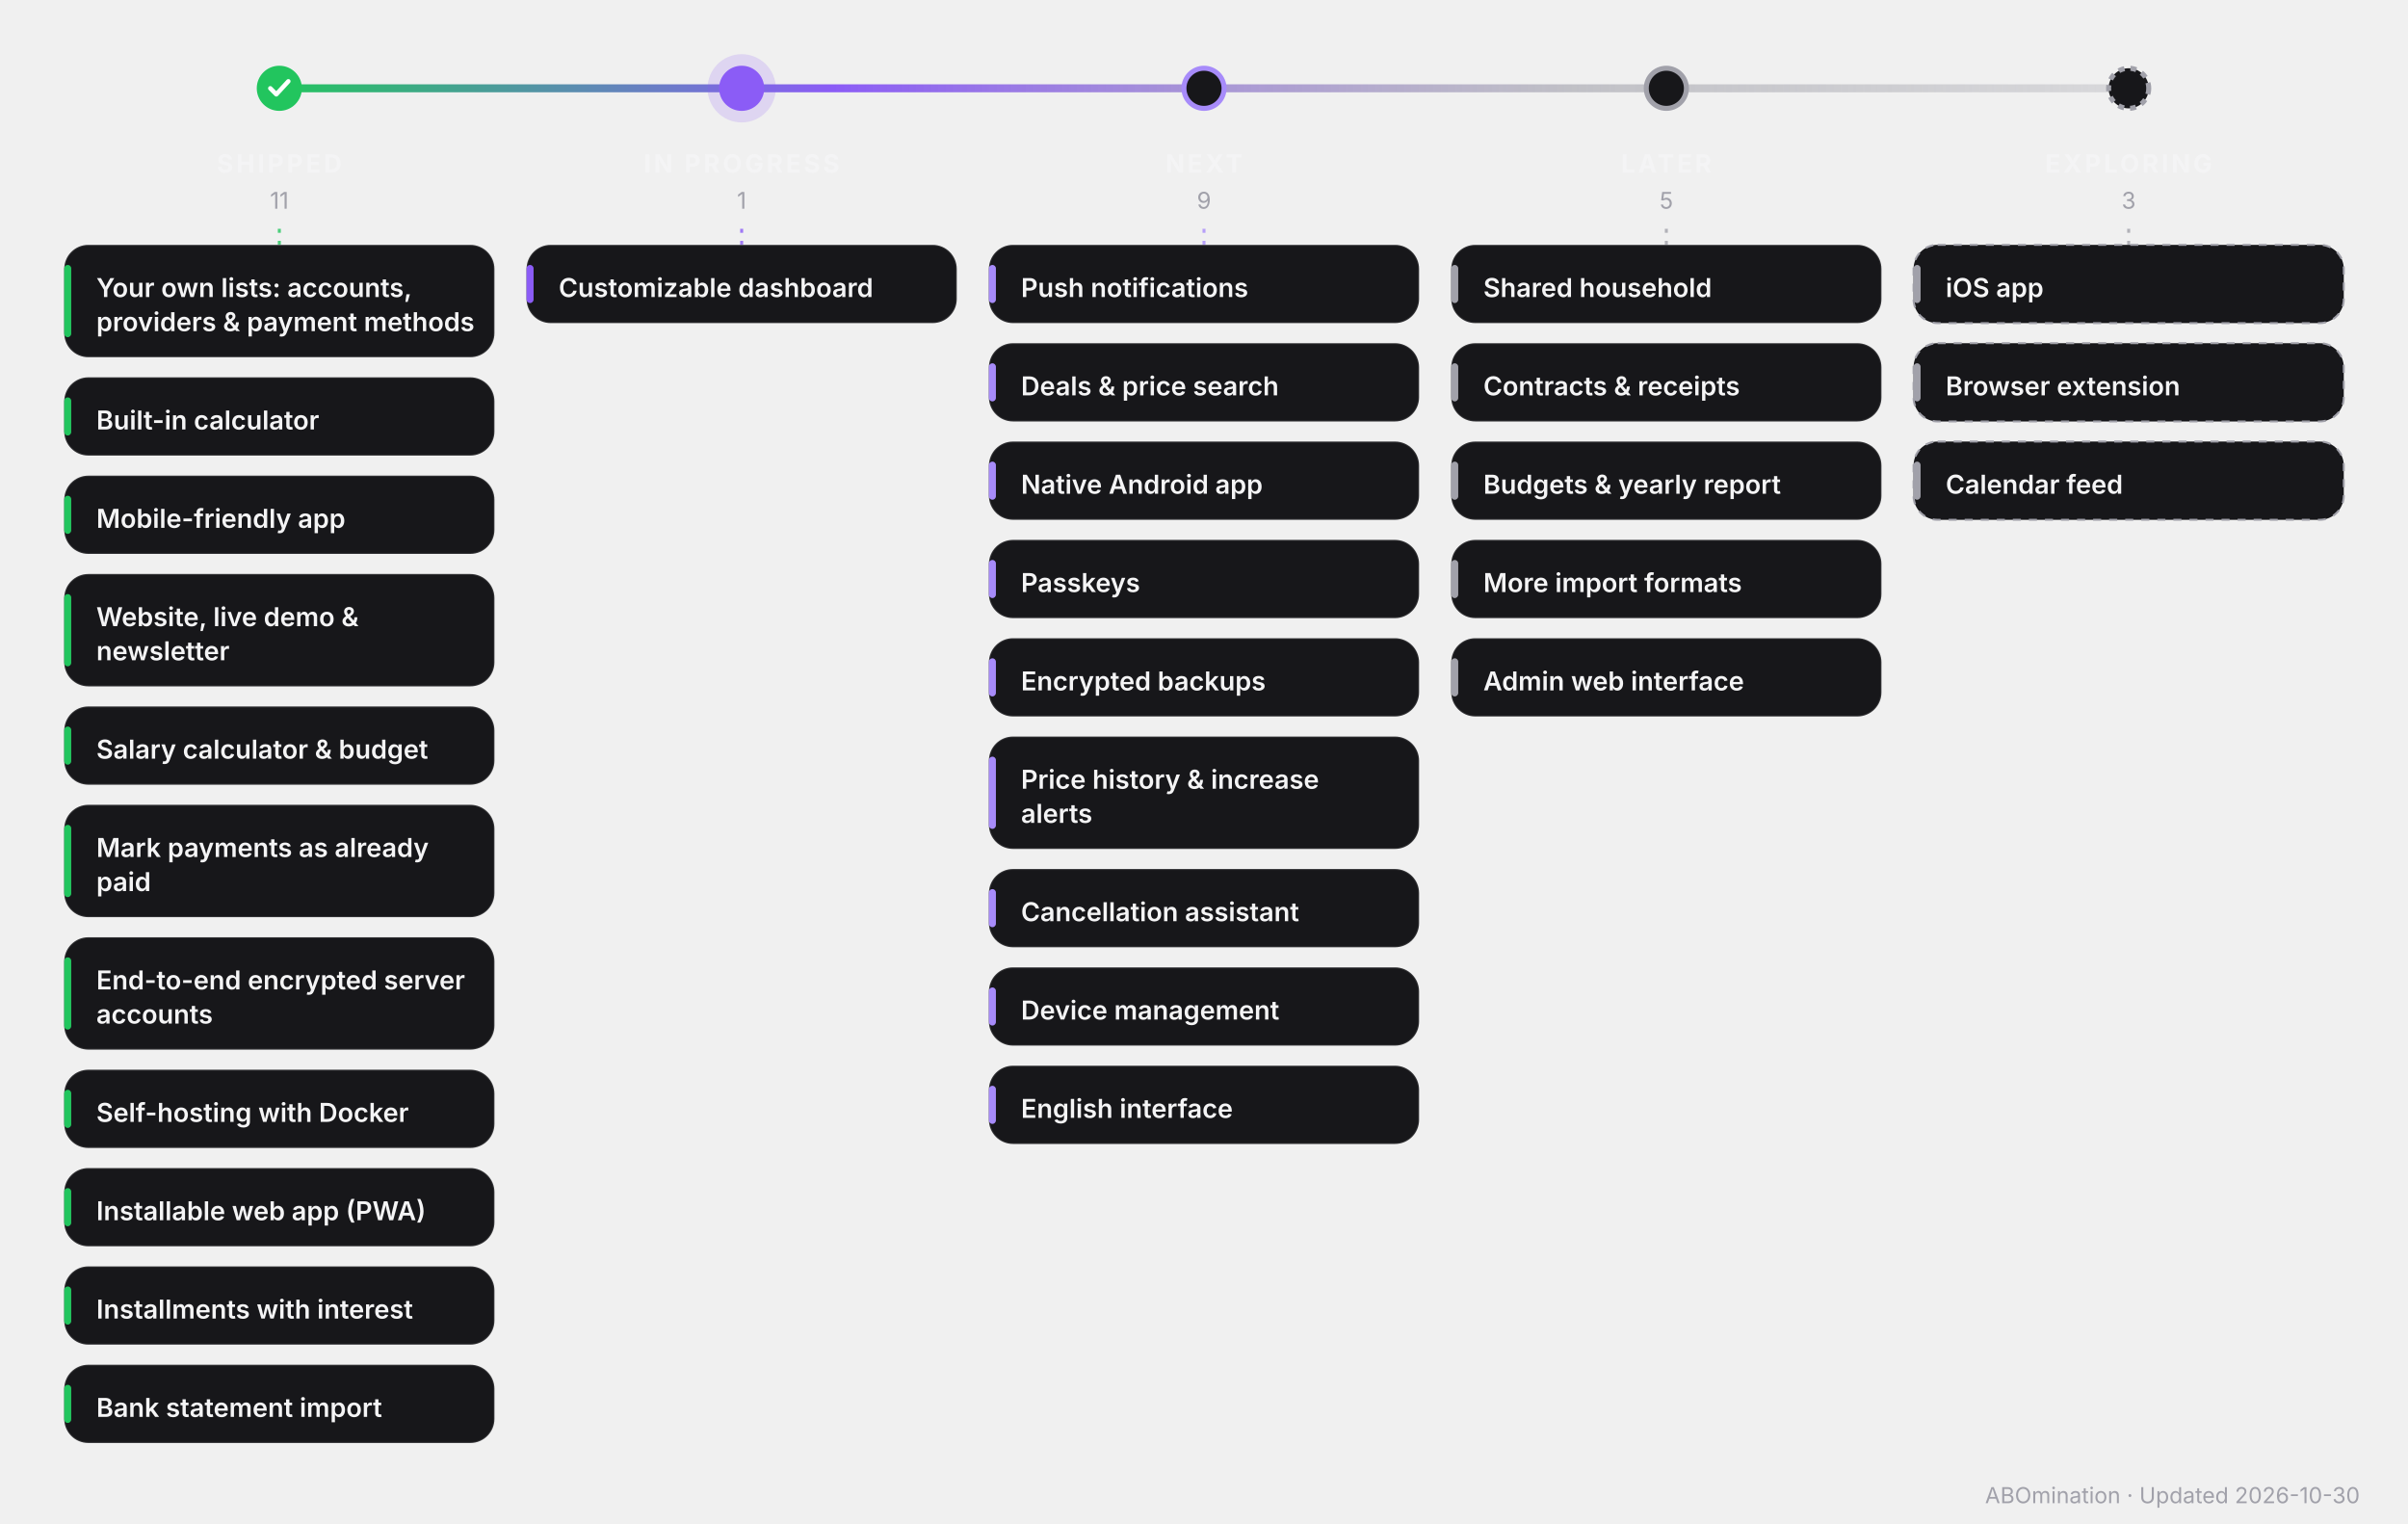
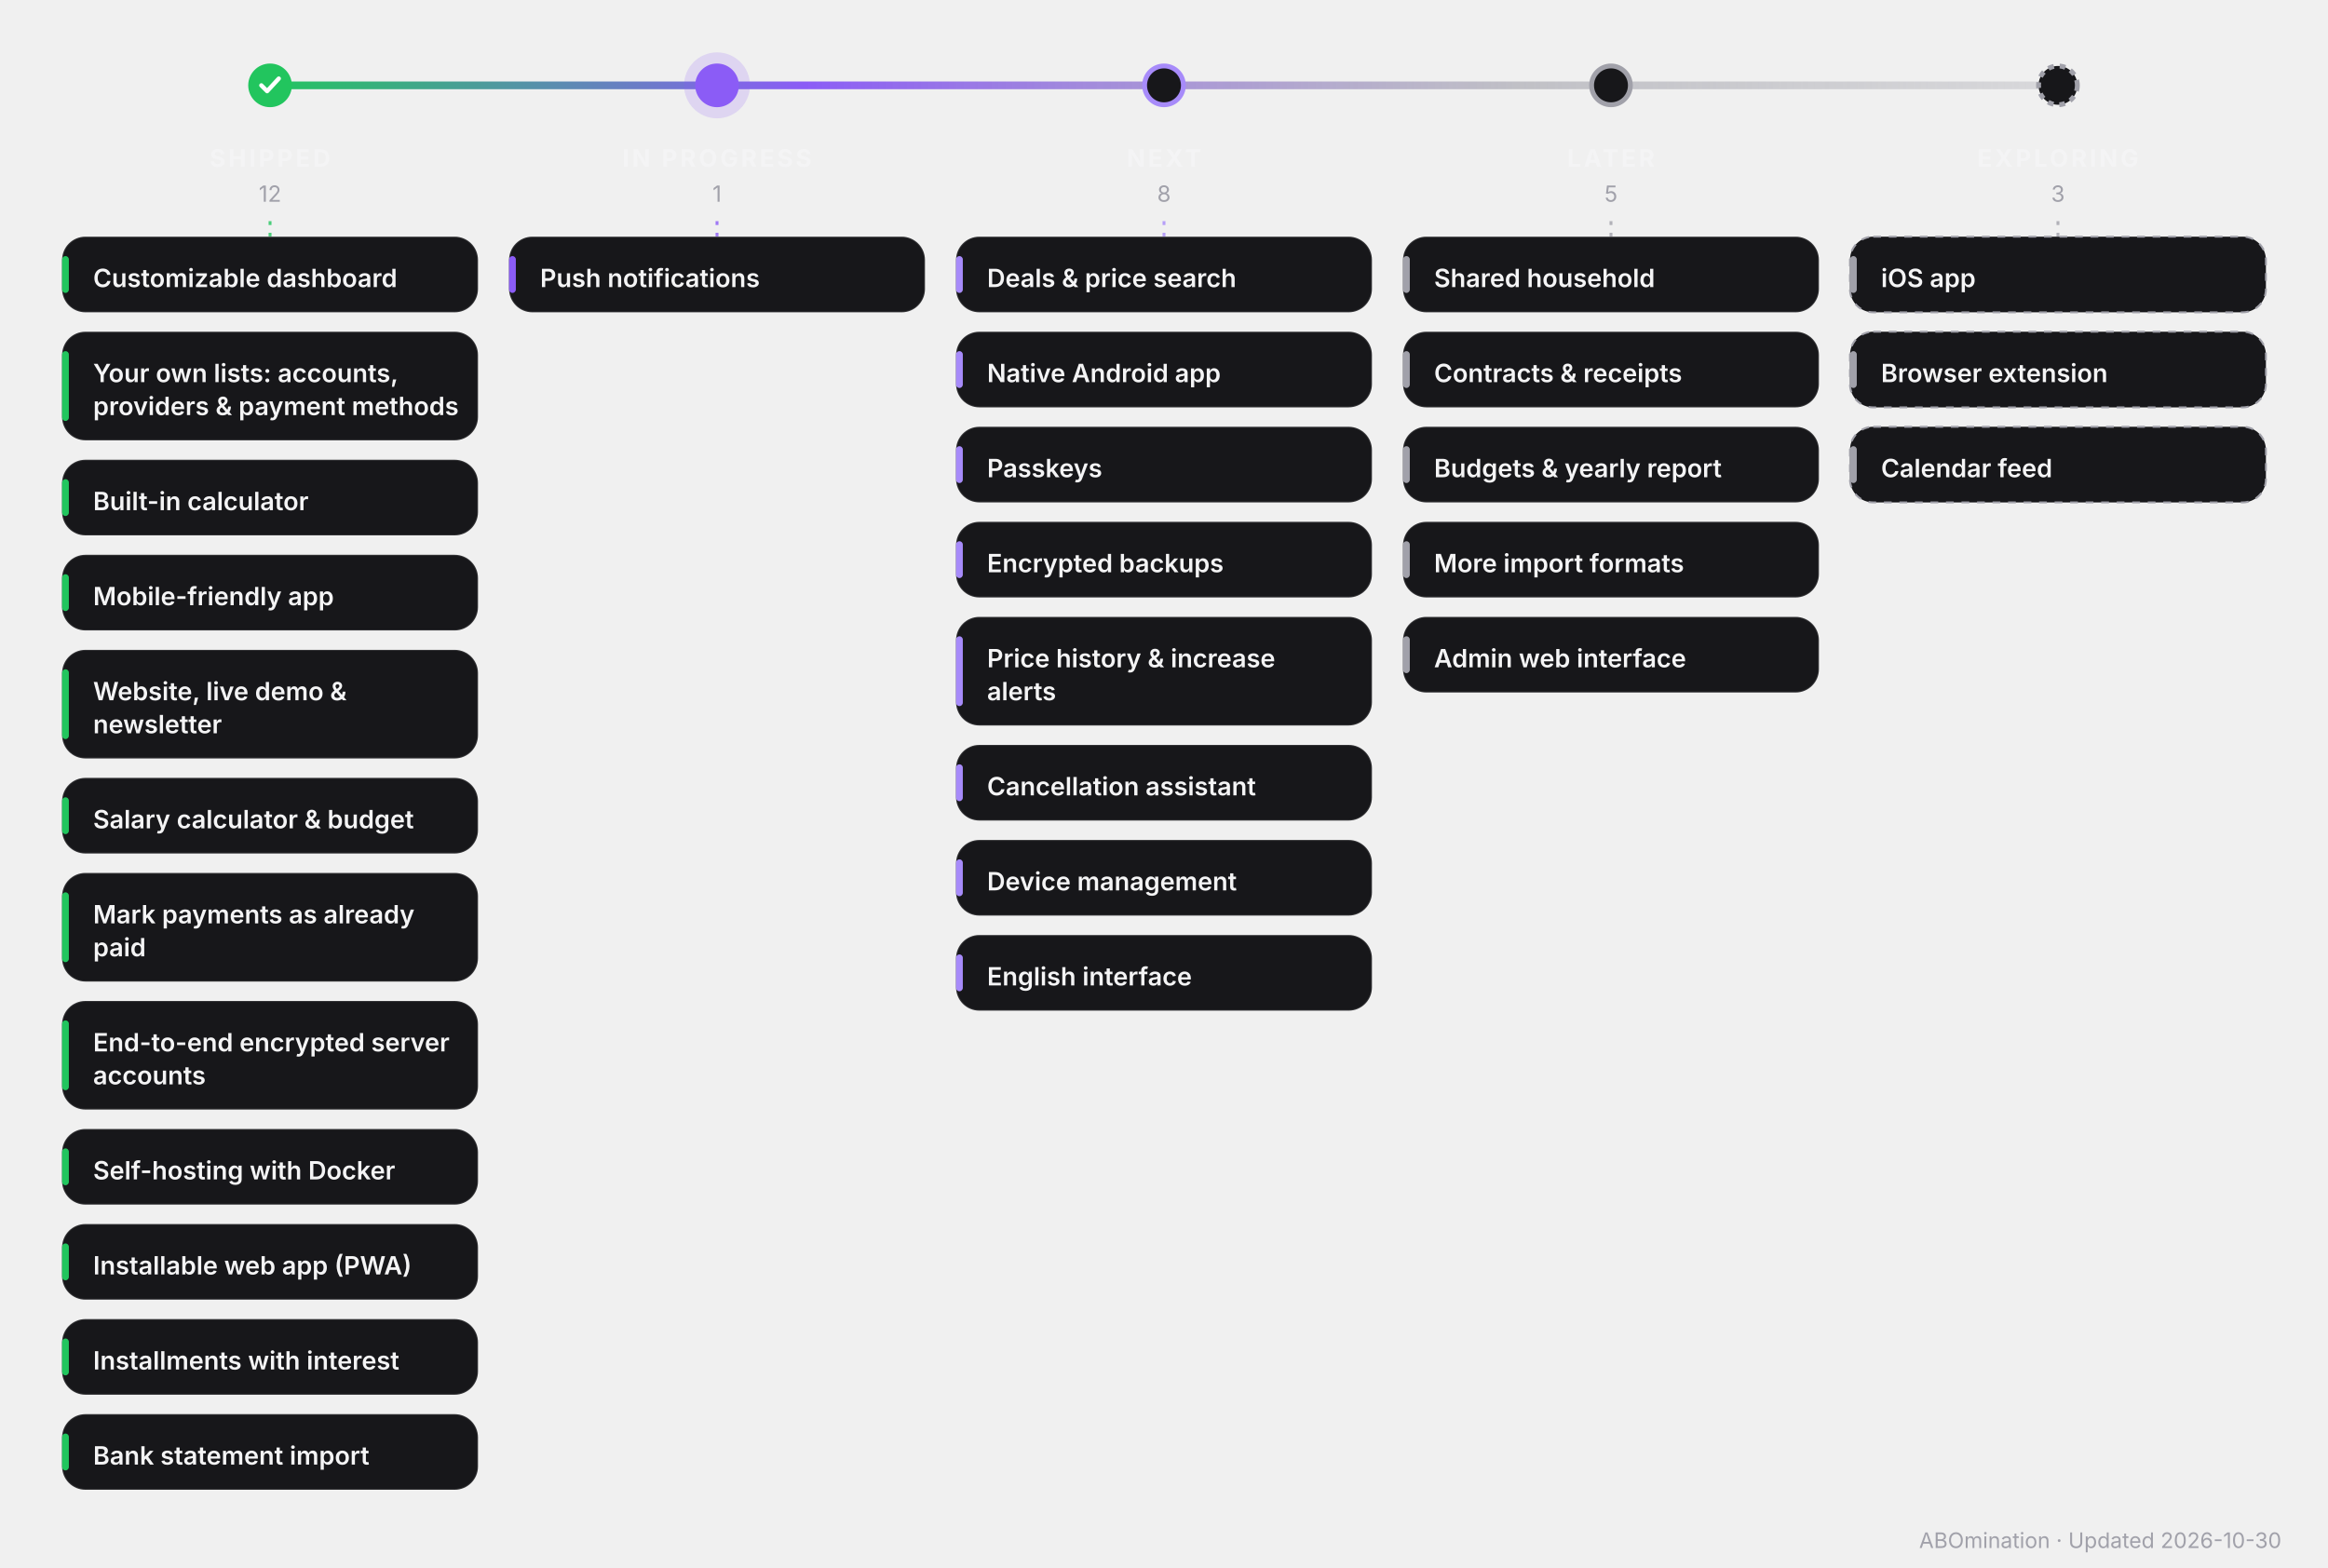
- <svg xmlns="http://www.w3.org/2000/svg" width="1200" height="759" viewBox="0 0 1200 759" role="img" aria-label="Roadmap overview">
+ <svg xmlns="http://www.w3.org/2000/svg" width="1200" height="808" viewBox="0 0 1200 808" role="img" aria-label="Roadmap overview">
  <defs>
    <linearGradient id="track" x1="0" x2="1">
      <stop offset="0" stop-color="#22c55e" />
      <stop offset="0.3" stop-color="#8b5cf6" />
      <stop offset="0.7" stop-color="#a1a1aa" stop-opacity="0.6" />
      <stop offset="1" stop-color="#a1a1aa" stop-opacity="0.3" />
    </linearGradient>
  </defs>
  <rect x="139.2" y="42" width="921.6" height="4" rx="2" fill="url(#track)" />
  <circle cx="139.2" cy="44" r="10" fill="#22c55e" stroke="#22c55e" stroke-width="2.5" />
  <path d="M134.7 44 l3 3 l6 -6.5" fill="none" stroke="#fff" stroke-width="2.2" stroke-linecap="round" stroke-linejoin="round" />
  <text x="139.2" y="86" text-anchor="middle" font-family="Inter, 'Segoe UI', system-ui, -apple-system, Helvetica, Arial, sans-serif" font-size="12.5" font-weight="700" letter-spacing="1.4" fill="#f4f4f5">SHIPPED</text>
-   <text x="139.2" y="104" text-anchor="middle" font-family="Inter, 'Segoe UI', system-ui, -apple-system, Helvetica, Arial, sans-serif" font-size="11.5" fill="#a1a1aa">11</text>
+   <text x="139.2" y="104" text-anchor="middle" font-family="Inter, 'Segoe UI', system-ui, -apple-system, Helvetica, Arial, sans-serif" font-size="11.5" fill="#a1a1aa">12</text>
  <line x1="139.2" y1="114" x2="139.2" y2="122" stroke="#22c55e" stroke-width="1.5" stroke-dasharray="2 4" stroke-opacity="0.8" />
  <g>
-     <rect x="32" y="122" width="214.4" height="56" rx="12" fill="#17171a" stroke="rgba(244,244,245,0.12)" />
-     <rect x="32" y="132" width="3.5" height="36" rx="1.75" fill="#22c55e" />
-     <text x="48" y="148" font-family="Inter, 'Segoe UI', system-ui, -apple-system, Helvetica, Arial, sans-serif" font-size="13" font-weight="600" fill="#f4f4f5">Your own lists: accounts,</text>
-     <text x="48" y="165" font-family="Inter, 'Segoe UI', system-ui, -apple-system, Helvetica, Arial, sans-serif" font-size="13" font-weight="600" fill="#f4f4f5">providers &amp; payment methods</text>
+     <rect x="32" y="122" width="214.4" height="39" rx="12" fill="#17171a" stroke="rgba(244,244,245,0.12)" />
+     <rect x="32" y="132" width="3.5" height="19" rx="1.75" fill="#22c55e" />
+     <text x="48" y="148" font-family="Inter, 'Segoe UI', system-ui, -apple-system, Helvetica, Arial, sans-serif" font-size="13" font-weight="600" fill="#f4f4f5">Customizable dashboard</text>
  </g>
  <g>
-     <rect x="32" y="188" width="214.4" height="39" rx="12" fill="#17171a" stroke="rgba(244,244,245,0.12)" />
-     <rect x="32" y="198" width="3.5" height="19" rx="1.75" fill="#22c55e" />
-     <text x="48" y="214" font-family="Inter, 'Segoe UI', system-ui, -apple-system, Helvetica, Arial, sans-serif" font-size="13" font-weight="600" fill="#f4f4f5">Built-in calculator</text>
+     <rect x="32" y="171" width="214.4" height="56" rx="12" fill="#17171a" stroke="rgba(244,244,245,0.12)" />
+     <rect x="32" y="181" width="3.5" height="36" rx="1.75" fill="#22c55e" />
+     <text x="48" y="197" font-family="Inter, 'Segoe UI', system-ui, -apple-system, Helvetica, Arial, sans-serif" font-size="13" font-weight="600" fill="#f4f4f5">Your own lists: accounts,</text>
+     <text x="48" y="214" font-family="Inter, 'Segoe UI', system-ui, -apple-system, Helvetica, Arial, sans-serif" font-size="13" font-weight="600" fill="#f4f4f5">providers &amp; payment methods</text>
  </g>
  <g>
    <rect x="32" y="237" width="214.4" height="39" rx="12" fill="#17171a" stroke="rgba(244,244,245,0.12)" />
    <rect x="32" y="247" width="3.5" height="19" rx="1.75" fill="#22c55e" />
-     <text x="48" y="263" font-family="Inter, 'Segoe UI', system-ui, -apple-system, Helvetica, Arial, sans-serif" font-size="13" font-weight="600" fill="#f4f4f5">Mobile-friendly app</text>
+     <text x="48" y="263" font-family="Inter, 'Segoe UI', system-ui, -apple-system, Helvetica, Arial, sans-serif" font-size="13" font-weight="600" fill="#f4f4f5">Built-in calculator</text>
  </g>
  <g>
-     <rect x="32" y="286" width="214.4" height="56" rx="12" fill="#17171a" stroke="rgba(244,244,245,0.12)" />
-     <rect x="32" y="296" width="3.5" height="36" rx="1.75" fill="#22c55e" />
-     <text x="48" y="312" font-family="Inter, 'Segoe UI', system-ui, -apple-system, Helvetica, Arial, sans-serif" font-size="13" font-weight="600" fill="#f4f4f5">Website, live demo &amp;</text>
-     <text x="48" y="329" font-family="Inter, 'Segoe UI', system-ui, -apple-system, Helvetica, Arial, sans-serif" font-size="13" font-weight="600" fill="#f4f4f5">newsletter</text>
+     <rect x="32" y="286" width="214.4" height="39" rx="12" fill="#17171a" stroke="rgba(244,244,245,0.12)" />
+     <rect x="32" y="296" width="3.5" height="19" rx="1.75" fill="#22c55e" />
+     <text x="48" y="312" font-family="Inter, 'Segoe UI', system-ui, -apple-system, Helvetica, Arial, sans-serif" font-size="13" font-weight="600" fill="#f4f4f5">Mobile-friendly app</text>
  </g>
  <g>
-     <rect x="32" y="352" width="214.4" height="39" rx="12" fill="#17171a" stroke="rgba(244,244,245,0.12)" />
-     <rect x="32" y="362" width="3.5" height="19" rx="1.75" fill="#22c55e" />
-     <text x="48" y="378" font-family="Inter, 'Segoe UI', system-ui, -apple-system, Helvetica, Arial, sans-serif" font-size="13" font-weight="600" fill="#f4f4f5">Salary calculator &amp; budget</text>
+     <rect x="32" y="335" width="214.4" height="56" rx="12" fill="#17171a" stroke="rgba(244,244,245,0.12)" />
+     <rect x="32" y="345" width="3.5" height="36" rx="1.75" fill="#22c55e" />
+     <text x="48" y="361" font-family="Inter, 'Segoe UI', system-ui, -apple-system, Helvetica, Arial, sans-serif" font-size="13" font-weight="600" fill="#f4f4f5">Website, live demo &amp;</text>
+     <text x="48" y="378" font-family="Inter, 'Segoe UI', system-ui, -apple-system, Helvetica, Arial, sans-serif" font-size="13" font-weight="600" fill="#f4f4f5">newsletter</text>
  </g>
  <g>
-     <rect x="32" y="401" width="214.4" height="56" rx="12" fill="#17171a" stroke="rgba(244,244,245,0.12)" />
-     <rect x="32" y="411" width="3.5" height="36" rx="1.75" fill="#22c55e" />
-     <text x="48" y="427" font-family="Inter, 'Segoe UI', system-ui, -apple-system, Helvetica, Arial, sans-serif" font-size="13" font-weight="600" fill="#f4f4f5">Mark payments as already</text>
-     <text x="48" y="444" font-family="Inter, 'Segoe UI', system-ui, -apple-system, Helvetica, Arial, sans-serif" font-size="13" font-weight="600" fill="#f4f4f5">paid</text>
+     <rect x="32" y="401" width="214.4" height="39" rx="12" fill="#17171a" stroke="rgba(244,244,245,0.12)" />
+     <rect x="32" y="411" width="3.5" height="19" rx="1.75" fill="#22c55e" />
+     <text x="48" y="427" font-family="Inter, 'Segoe UI', system-ui, -apple-system, Helvetica, Arial, sans-serif" font-size="13" font-weight="600" fill="#f4f4f5">Salary calculator &amp; budget</text>
  </g>
  <g>
-     <rect x="32" y="467" width="214.4" height="56" rx="12" fill="#17171a" stroke="rgba(244,244,245,0.12)" />
-     <rect x="32" y="477" width="3.5" height="36" rx="1.75" fill="#22c55e" />
-     <text x="48" y="493" font-family="Inter, 'Segoe UI', system-ui, -apple-system, Helvetica, Arial, sans-serif" font-size="13" font-weight="600" fill="#f4f4f5">End-to-end encrypted server</text>
-     <text x="48" y="510" font-family="Inter, 'Segoe UI', system-ui, -apple-system, Helvetica, Arial, sans-serif" font-size="13" font-weight="600" fill="#f4f4f5">accounts</text>
+     <rect x="32" y="450" width="214.4" height="56" rx="12" fill="#17171a" stroke="rgba(244,244,245,0.12)" />
+     <rect x="32" y="460" width="3.5" height="36" rx="1.75" fill="#22c55e" />
+     <text x="48" y="476" font-family="Inter, 'Segoe UI', system-ui, -apple-system, Helvetica, Arial, sans-serif" font-size="13" font-weight="600" fill="#f4f4f5">Mark payments as already</text>
+     <text x="48" y="493" font-family="Inter, 'Segoe UI', system-ui, -apple-system, Helvetica, Arial, sans-serif" font-size="13" font-weight="600" fill="#f4f4f5">paid</text>
  </g>
  <g>
-     <rect x="32" y="533" width="214.4" height="39" rx="12" fill="#17171a" stroke="rgba(244,244,245,0.12)" />
-     <rect x="32" y="543" width="3.5" height="19" rx="1.75" fill="#22c55e" />
-     <text x="48" y="559" font-family="Inter, 'Segoe UI', system-ui, -apple-system, Helvetica, Arial, sans-serif" font-size="13" font-weight="600" fill="#f4f4f5">Self-hosting with Docker</text>
+     <rect x="32" y="516" width="214.4" height="56" rx="12" fill="#17171a" stroke="rgba(244,244,245,0.12)" />
+     <rect x="32" y="526" width="3.5" height="36" rx="1.75" fill="#22c55e" />
+     <text x="48" y="542" font-family="Inter, 'Segoe UI', system-ui, -apple-system, Helvetica, Arial, sans-serif" font-size="13" font-weight="600" fill="#f4f4f5">End-to-end encrypted server</text>
+     <text x="48" y="559" font-family="Inter, 'Segoe UI', system-ui, -apple-system, Helvetica, Arial, sans-serif" font-size="13" font-weight="600" fill="#f4f4f5">accounts</text>
  </g>
  <g>
    <rect x="32" y="582" width="214.4" height="39" rx="12" fill="#17171a" stroke="rgba(244,244,245,0.12)" />
    <rect x="32" y="592" width="3.5" height="19" rx="1.75" fill="#22c55e" />
-     <text x="48" y="608" font-family="Inter, 'Segoe UI', system-ui, -apple-system, Helvetica, Arial, sans-serif" font-size="13" font-weight="600" fill="#f4f4f5">Installable web app (PWA)</text>
+     <text x="48" y="608" font-family="Inter, 'Segoe UI', system-ui, -apple-system, Helvetica, Arial, sans-serif" font-size="13" font-weight="600" fill="#f4f4f5">Self-hosting with Docker</text>
  </g>
  <g>
    <rect x="32" y="631" width="214.4" height="39" rx="12" fill="#17171a" stroke="rgba(244,244,245,0.12)" />
    <rect x="32" y="641" width="3.5" height="19" rx="1.75" fill="#22c55e" />
-     <text x="48" y="657" font-family="Inter, 'Segoe UI', system-ui, -apple-system, Helvetica, Arial, sans-serif" font-size="13" font-weight="600" fill="#f4f4f5">Installments with interest</text>
+     <text x="48" y="657" font-family="Inter, 'Segoe UI', system-ui, -apple-system, Helvetica, Arial, sans-serif" font-size="13" font-weight="600" fill="#f4f4f5">Installable web app (PWA)</text>
  </g>
  <g>
    <rect x="32" y="680" width="214.4" height="39" rx="12" fill="#17171a" stroke="rgba(244,244,245,0.12)" />
    <rect x="32" y="690" width="3.5" height="19" rx="1.75" fill="#22c55e" />
-     <text x="48" y="706" font-family="Inter, 'Segoe UI', system-ui, -apple-system, Helvetica, Arial, sans-serif" font-size="13" font-weight="600" fill="#f4f4f5">Bank statement import</text>
+     <text x="48" y="706" font-family="Inter, 'Segoe UI', system-ui, -apple-system, Helvetica, Arial, sans-serif" font-size="13" font-weight="600" fill="#f4f4f5">Installments with interest</text>
+   </g>
+   <g>
+     <rect x="32" y="729" width="214.4" height="39" rx="12" fill="#17171a" stroke="rgba(244,244,245,0.12)" />
+     <rect x="32" y="739" width="3.5" height="19" rx="1.75" fill="#22c55e" />
+     <text x="48" y="755" font-family="Inter, 'Segoe UI', system-ui, -apple-system, Helvetica, Arial, sans-serif" font-size="13" font-weight="600" fill="#f4f4f5">Bank statement import</text>
  </g>
  <circle cx="369.6" cy="44" r="17" fill="#8b5cf6" fill-opacity="0.18" />
  <circle cx="369.6" cy="44" r="10" fill="#8b5cf6" stroke="#8b5cf6" stroke-width="2.5" />
  <text x="369.6" y="86" text-anchor="middle" font-family="Inter, 'Segoe UI', system-ui, -apple-system, Helvetica, Arial, sans-serif" font-size="12.5" font-weight="700" letter-spacing="1.4" fill="#f4f4f5">IN PROGRESS</text>
  <text x="369.6" y="104" text-anchor="middle" font-family="Inter, 'Segoe UI', system-ui, -apple-system, Helvetica, Arial, sans-serif" font-size="11.5" fill="#a1a1aa">1</text>
  <line x1="369.6" y1="114" x2="369.6" y2="122" stroke="#8b5cf6" stroke-width="1.5" stroke-dasharray="2 4" stroke-opacity="0.8" />
  <g>
    <rect x="262.4" y="122" width="214.4" height="39" rx="12" fill="#17171a" stroke="rgba(244,244,245,0.12)" />
    <rect x="262.4" y="132" width="3.5" height="19" rx="1.75" fill="#8b5cf6" />
-     <text x="278.4" y="148" font-family="Inter, 'Segoe UI', system-ui, -apple-system, Helvetica, Arial, sans-serif" font-size="13" font-weight="600" fill="#f4f4f5">Customizable dashboard</text>
+     <text x="278.4" y="148" font-family="Inter, 'Segoe UI', system-ui, -apple-system, Helvetica, Arial, sans-serif" font-size="13" font-weight="600" fill="#f4f4f5">Push notifications</text>
  </g>
  <circle cx="600" cy="44" r="10" fill="#17171a" stroke="#a78bfa" stroke-width="2.5" />
  <text x="600" y="86" text-anchor="middle" font-family="Inter, 'Segoe UI', system-ui, -apple-system, Helvetica, Arial, sans-serif" font-size="12.5" font-weight="700" letter-spacing="1.4" fill="#f4f4f5">NEXT</text>
-   <text x="600" y="104" text-anchor="middle" font-family="Inter, 'Segoe UI', system-ui, -apple-system, Helvetica, Arial, sans-serif" font-size="11.5" fill="#a1a1aa">9</text>
+   <text x="600" y="104" text-anchor="middle" font-family="Inter, 'Segoe UI', system-ui, -apple-system, Helvetica, Arial, sans-serif" font-size="11.5" fill="#a1a1aa">8</text>
  <line x1="600" y1="114" x2="600" y2="122" stroke="#a78bfa" stroke-width="1.5" stroke-dasharray="2 4" stroke-opacity="0.8" />
  <g>
    <rect x="492.8" y="122" width="214.4" height="39" rx="12" fill="#17171a" stroke="rgba(244,244,245,0.12)" />
    <rect x="492.8" y="132" width="3.5" height="19" rx="1.75" fill="#a78bfa" />
-     <text x="508.8" y="148" font-family="Inter, 'Segoe UI', system-ui, -apple-system, Helvetica, Arial, sans-serif" font-size="13" font-weight="600" fill="#f4f4f5">Push notifications</text>
+     <text x="508.8" y="148" font-family="Inter, 'Segoe UI', system-ui, -apple-system, Helvetica, Arial, sans-serif" font-size="13" font-weight="600" fill="#f4f4f5">Deals &amp; price search</text>
  </g>
  <g>
    <rect x="492.8" y="171" width="214.4" height="39" rx="12" fill="#17171a" stroke="rgba(244,244,245,0.12)" />
    <rect x="492.8" y="181" width="3.5" height="19" rx="1.75" fill="#a78bfa" />
-     <text x="508.8" y="197" font-family="Inter, 'Segoe UI', system-ui, -apple-system, Helvetica, Arial, sans-serif" font-size="13" font-weight="600" fill="#f4f4f5">Deals &amp; price search</text>
+     <text x="508.8" y="197" font-family="Inter, 'Segoe UI', system-ui, -apple-system, Helvetica, Arial, sans-serif" font-size="13" font-weight="600" fill="#f4f4f5">Native Android app</text>
  </g>
  <g>
    <rect x="492.8" y="220" width="214.4" height="39" rx="12" fill="#17171a" stroke="rgba(244,244,245,0.12)" />
    <rect x="492.8" y="230" width="3.5" height="19" rx="1.75" fill="#a78bfa" />
-     <text x="508.8" y="246" font-family="Inter, 'Segoe UI', system-ui, -apple-system, Helvetica, Arial, sans-serif" font-size="13" font-weight="600" fill="#f4f4f5">Native Android app</text>
+     <text x="508.8" y="246" font-family="Inter, 'Segoe UI', system-ui, -apple-system, Helvetica, Arial, sans-serif" font-size="13" font-weight="600" fill="#f4f4f5">Passkeys</text>
  </g>
  <g>
    <rect x="492.8" y="269" width="214.4" height="39" rx="12" fill="#17171a" stroke="rgba(244,244,245,0.12)" />
    <rect x="492.8" y="279" width="3.5" height="19" rx="1.75" fill="#a78bfa" />
-     <text x="508.8" y="295" font-family="Inter, 'Segoe UI', system-ui, -apple-system, Helvetica, Arial, sans-serif" font-size="13" font-weight="600" fill="#f4f4f5">Passkeys</text>
+     <text x="508.8" y="295" font-family="Inter, 'Segoe UI', system-ui, -apple-system, Helvetica, Arial, sans-serif" font-size="13" font-weight="600" fill="#f4f4f5">Encrypted backups</text>
  </g>
  <g>
-     <rect x="492.8" y="318" width="214.4" height="39" rx="12" fill="#17171a" stroke="rgba(244,244,245,0.12)" />
-     <rect x="492.8" y="328" width="3.5" height="19" rx="1.75" fill="#a78bfa" />
-     <text x="508.8" y="344" font-family="Inter, 'Segoe UI', system-ui, -apple-system, Helvetica, Arial, sans-serif" font-size="13" font-weight="600" fill="#f4f4f5">Encrypted backups</text>
+     <rect x="492.8" y="318" width="214.4" height="56" rx="12" fill="#17171a" stroke="rgba(244,244,245,0.12)" />
+     <rect x="492.8" y="328" width="3.5" height="36" rx="1.75" fill="#a78bfa" />
+     <text x="508.8" y="344" font-family="Inter, 'Segoe UI', system-ui, -apple-system, Helvetica, Arial, sans-serif" font-size="13" font-weight="600" fill="#f4f4f5">Price history &amp; increase</text>
+     <text x="508.8" y="361" font-family="Inter, 'Segoe UI', system-ui, -apple-system, Helvetica, Arial, sans-serif" font-size="13" font-weight="600" fill="#f4f4f5">alerts</text>
  </g>
  <g>
-     <rect x="492.8" y="367" width="214.4" height="56" rx="12" fill="#17171a" stroke="rgba(244,244,245,0.12)" />
-     <rect x="492.8" y="377" width="3.5" height="36" rx="1.75" fill="#a78bfa" />
-     <text x="508.8" y="393" font-family="Inter, 'Segoe UI', system-ui, -apple-system, Helvetica, Arial, sans-serif" font-size="13" font-weight="600" fill="#f4f4f5">Price history &amp; increase</text>
-     <text x="508.8" y="410" font-family="Inter, 'Segoe UI', system-ui, -apple-system, Helvetica, Arial, sans-serif" font-size="13" font-weight="600" fill="#f4f4f5">alerts</text>
+     <rect x="492.8" y="384" width="214.4" height="39" rx="12" fill="#17171a" stroke="rgba(244,244,245,0.12)" />
+     <rect x="492.8" y="394" width="3.5" height="19" rx="1.75" fill="#a78bfa" />
+     <text x="508.8" y="410" font-family="Inter, 'Segoe UI', system-ui, -apple-system, Helvetica, Arial, sans-serif" font-size="13" font-weight="600" fill="#f4f4f5">Cancellation assistant</text>
  </g>
  <g>
    <rect x="492.8" y="433" width="214.4" height="39" rx="12" fill="#17171a" stroke="rgba(244,244,245,0.12)" />
    <rect x="492.8" y="443" width="3.5" height="19" rx="1.75" fill="#a78bfa" />
-     <text x="508.8" y="459" font-family="Inter, 'Segoe UI', system-ui, -apple-system, Helvetica, Arial, sans-serif" font-size="13" font-weight="600" fill="#f4f4f5">Cancellation assistant</text>
+     <text x="508.8" y="459" font-family="Inter, 'Segoe UI', system-ui, -apple-system, Helvetica, Arial, sans-serif" font-size="13" font-weight="600" fill="#f4f4f5">Device management</text>
  </g>
  <g>
    <rect x="492.8" y="482" width="214.4" height="39" rx="12" fill="#17171a" stroke="rgba(244,244,245,0.12)" />
    <rect x="492.8" y="492" width="3.5" height="19" rx="1.75" fill="#a78bfa" />
-     <text x="508.8" y="508" font-family="Inter, 'Segoe UI', system-ui, -apple-system, Helvetica, Arial, sans-serif" font-size="13" font-weight="600" fill="#f4f4f5">Device management</text>
-   </g>
-   <g>
-     <rect x="492.8" y="531" width="214.4" height="39" rx="12" fill="#17171a" stroke="rgba(244,244,245,0.12)" />
-     <rect x="492.8" y="541" width="3.5" height="19" rx="1.75" fill="#a78bfa" />
-     <text x="508.8" y="557" font-family="Inter, 'Segoe UI', system-ui, -apple-system, Helvetica, Arial, sans-serif" font-size="13" font-weight="600" fill="#f4f4f5">English interface</text>
+     <text x="508.8" y="508" font-family="Inter, 'Segoe UI', system-ui, -apple-system, Helvetica, Arial, sans-serif" font-size="13" font-weight="600" fill="#f4f4f5">English interface</text>
  </g>
  <circle cx="830.4" cy="44" r="10" fill="#17171a" stroke="#a1a1aa" stroke-width="2.5" />
  <text x="830.4" y="86" text-anchor="middle" font-family="Inter, 'Segoe UI', system-ui, -apple-system, Helvetica, Arial, sans-serif" font-size="12.5" font-weight="700" letter-spacing="1.4" fill="#f4f4f5">LATER</text>
  <text x="830.4" y="104" text-anchor="middle" font-family="Inter, 'Segoe UI', system-ui, -apple-system, Helvetica, Arial, sans-serif" font-size="11.5" fill="#a1a1aa">5</text>
  <line x1="830.4" y1="114" x2="830.4" y2="122" stroke="#a1a1aa" stroke-width="1.5" stroke-dasharray="2 4" stroke-opacity="0.8" />
  <g>
    <rect x="723.2" y="122" width="214.4" height="39" rx="12" fill="#17171a" stroke="rgba(244,244,245,0.12)" />
    <rect x="723.2" y="132" width="3.5" height="19" rx="1.75" fill="#a1a1aa" />
    <text x="739.2" y="148" font-family="Inter, 'Segoe UI', system-ui, -apple-system, Helvetica, Arial, sans-serif" font-size="13" font-weight="600" fill="#f4f4f5">Shared household</text>
  </g>
  <g>
    <rect x="723.2" y="171" width="214.4" height="39" rx="12" fill="#17171a" stroke="rgba(244,244,245,0.12)" />
    <rect x="723.2" y="181" width="3.5" height="19" rx="1.75" fill="#a1a1aa" />
    <text x="739.2" y="197" font-family="Inter, 'Segoe UI', system-ui, -apple-system, Helvetica, Arial, sans-serif" font-size="13" font-weight="600" fill="#f4f4f5">Contracts &amp; receipts</text>
  </g>
  <g>
    <rect x="723.2" y="220" width="214.4" height="39" rx="12" fill="#17171a" stroke="rgba(244,244,245,0.12)" />
    <rect x="723.2" y="230" width="3.5" height="19" rx="1.75" fill="#a1a1aa" />
    <text x="739.2" y="246" font-family="Inter, 'Segoe UI', system-ui, -apple-system, Helvetica, Arial, sans-serif" font-size="13" font-weight="600" fill="#f4f4f5">Budgets &amp; yearly report</text>
  </g>
  <g>
    <rect x="723.2" y="269" width="214.4" height="39" rx="12" fill="#17171a" stroke="rgba(244,244,245,0.12)" />
    <rect x="723.2" y="279" width="3.5" height="19" rx="1.75" fill="#a1a1aa" />
    <text x="739.2" y="295" font-family="Inter, 'Segoe UI', system-ui, -apple-system, Helvetica, Arial, sans-serif" font-size="13" font-weight="600" fill="#f4f4f5">More import formats</text>
  </g>
  <g>
    <rect x="723.2" y="318" width="214.4" height="39" rx="12" fill="#17171a" stroke="rgba(244,244,245,0.12)" />
    <rect x="723.2" y="328" width="3.5" height="19" rx="1.75" fill="#a1a1aa" />
    <text x="739.2" y="344" font-family="Inter, 'Segoe UI', system-ui, -apple-system, Helvetica, Arial, sans-serif" font-size="13" font-weight="600" fill="#f4f4f5">Admin web interface</text>
  </g>
  <circle cx="1060.8" cy="44" r="10" fill="#17171a" stroke="#a1a1aa" stroke-width="2.5" stroke-dasharray="3 3" />
  <text x="1060.8" y="86" text-anchor="middle" font-family="Inter, 'Segoe UI', system-ui, -apple-system, Helvetica, Arial, sans-serif" font-size="12.5" font-weight="700" letter-spacing="1.4" fill="#f4f4f5">EXPLORING</text>
  <text x="1060.8" y="104" text-anchor="middle" font-family="Inter, 'Segoe UI', system-ui, -apple-system, Helvetica, Arial, sans-serif" font-size="11.5" fill="#a1a1aa">3</text>
  <line x1="1060.8" y1="114" x2="1060.8" y2="122" stroke="#a1a1aa" stroke-width="1.5" stroke-dasharray="2 4" stroke-opacity="0.8" />
  <g>
    <rect x="953.6" y="122" width="214.4" height="39" rx="12" fill="#17171a" stroke="#a1a1aa" stroke-dasharray="4 4" />
    <rect x="953.6" y="132" width="3.5" height="19" rx="1.75" fill="#a1a1aa" />
    <text x="969.6" y="148" font-family="Inter, 'Segoe UI', system-ui, -apple-system, Helvetica, Arial, sans-serif" font-size="13" font-weight="600" fill="#f4f4f5">iOS app</text>
  </g>
  <g>
    <rect x="953.6" y="171" width="214.4" height="39" rx="12" fill="#17171a" stroke="#a1a1aa" stroke-dasharray="4 4" />
    <rect x="953.6" y="181" width="3.5" height="19" rx="1.75" fill="#a1a1aa" />
    <text x="969.6" y="197" font-family="Inter, 'Segoe UI', system-ui, -apple-system, Helvetica, Arial, sans-serif" font-size="13" font-weight="600" fill="#f4f4f5">Browser extension</text>
  </g>
  <g>
    <rect x="953.6" y="220" width="214.4" height="39" rx="12" fill="#17171a" stroke="#a1a1aa" stroke-dasharray="4 4" />
    <rect x="953.6" y="230" width="3.5" height="19" rx="1.75" fill="#a1a1aa" />
    <text x="969.6" y="246" font-family="Inter, 'Segoe UI', system-ui, -apple-system, Helvetica, Arial, sans-serif" font-size="13" font-weight="600" fill="#f4f4f5">Calendar feed</text>
  </g>
-   <text x="1176" y="749" text-anchor="end" font-family="Inter, 'Segoe UI', system-ui, -apple-system, Helvetica, Arial, sans-serif" font-size="11" fill="#a1a1aa">ABOmination · Updated 2026-10-30</text>
+   <text x="1176" y="798" text-anchor="end" font-family="Inter, 'Segoe UI', system-ui, -apple-system, Helvetica, Arial, sans-serif" font-size="11" fill="#a1a1aa">ABOmination · Updated 2026-10-30</text>
</svg>
